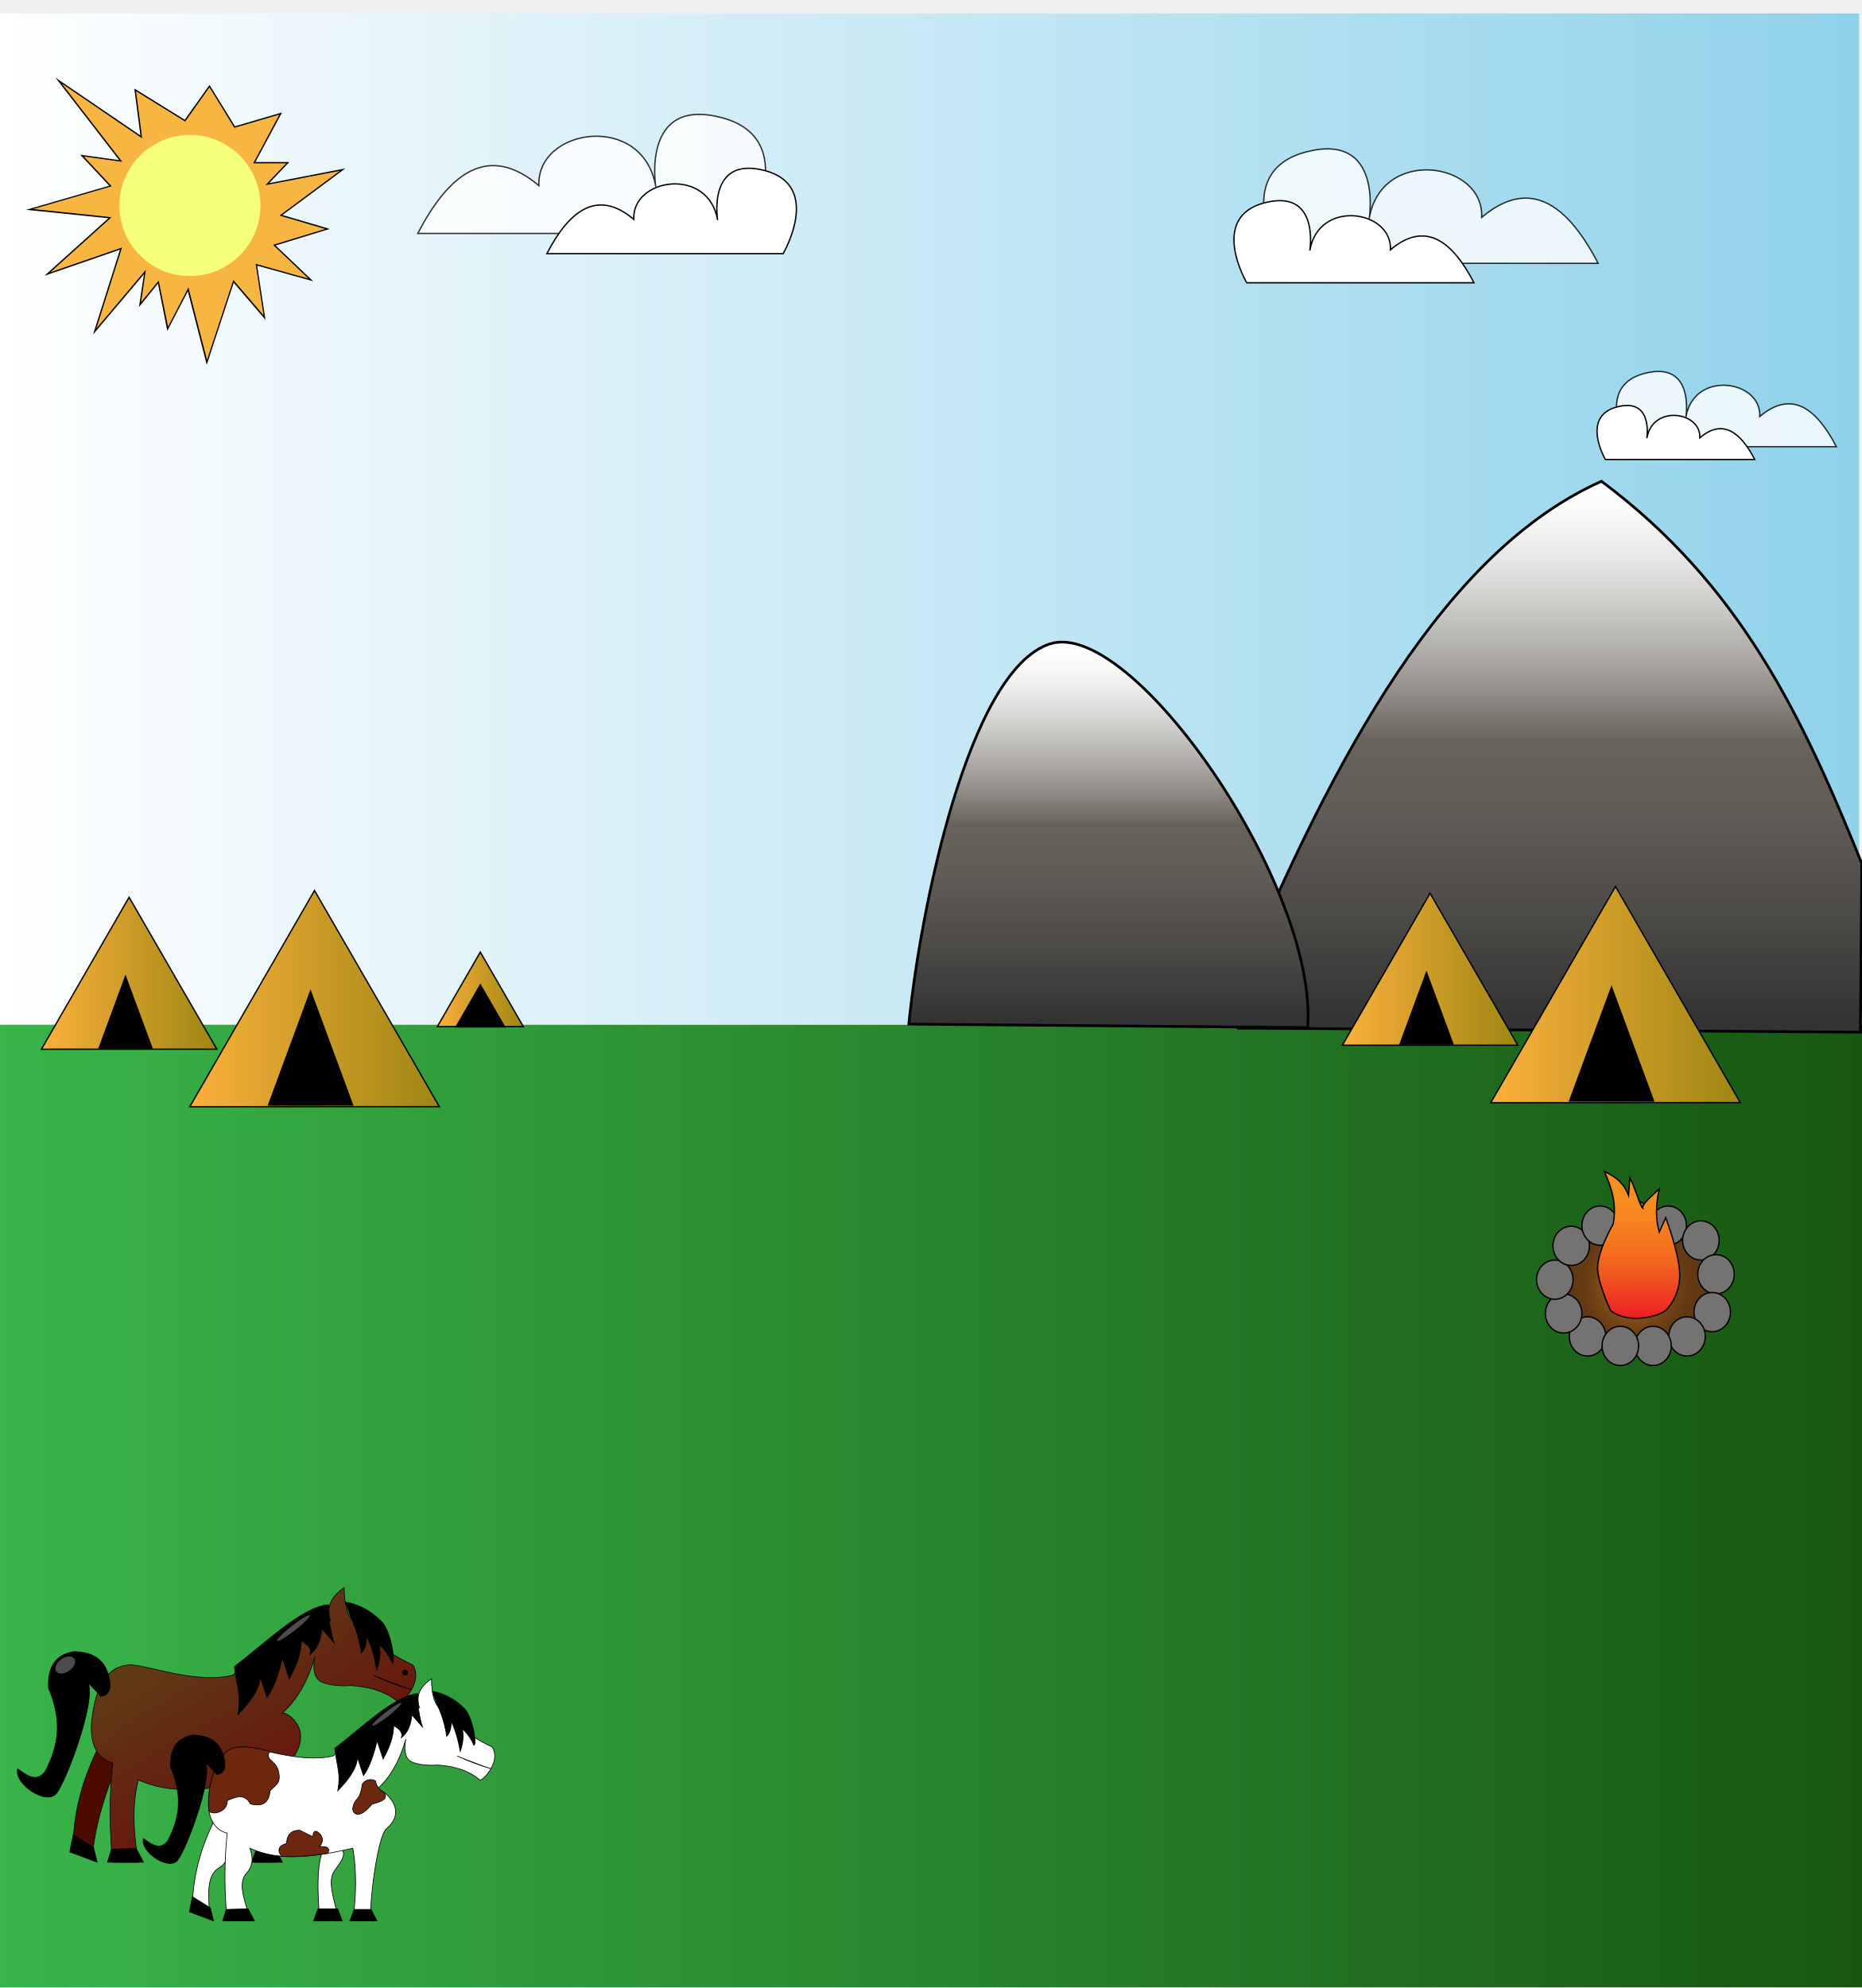
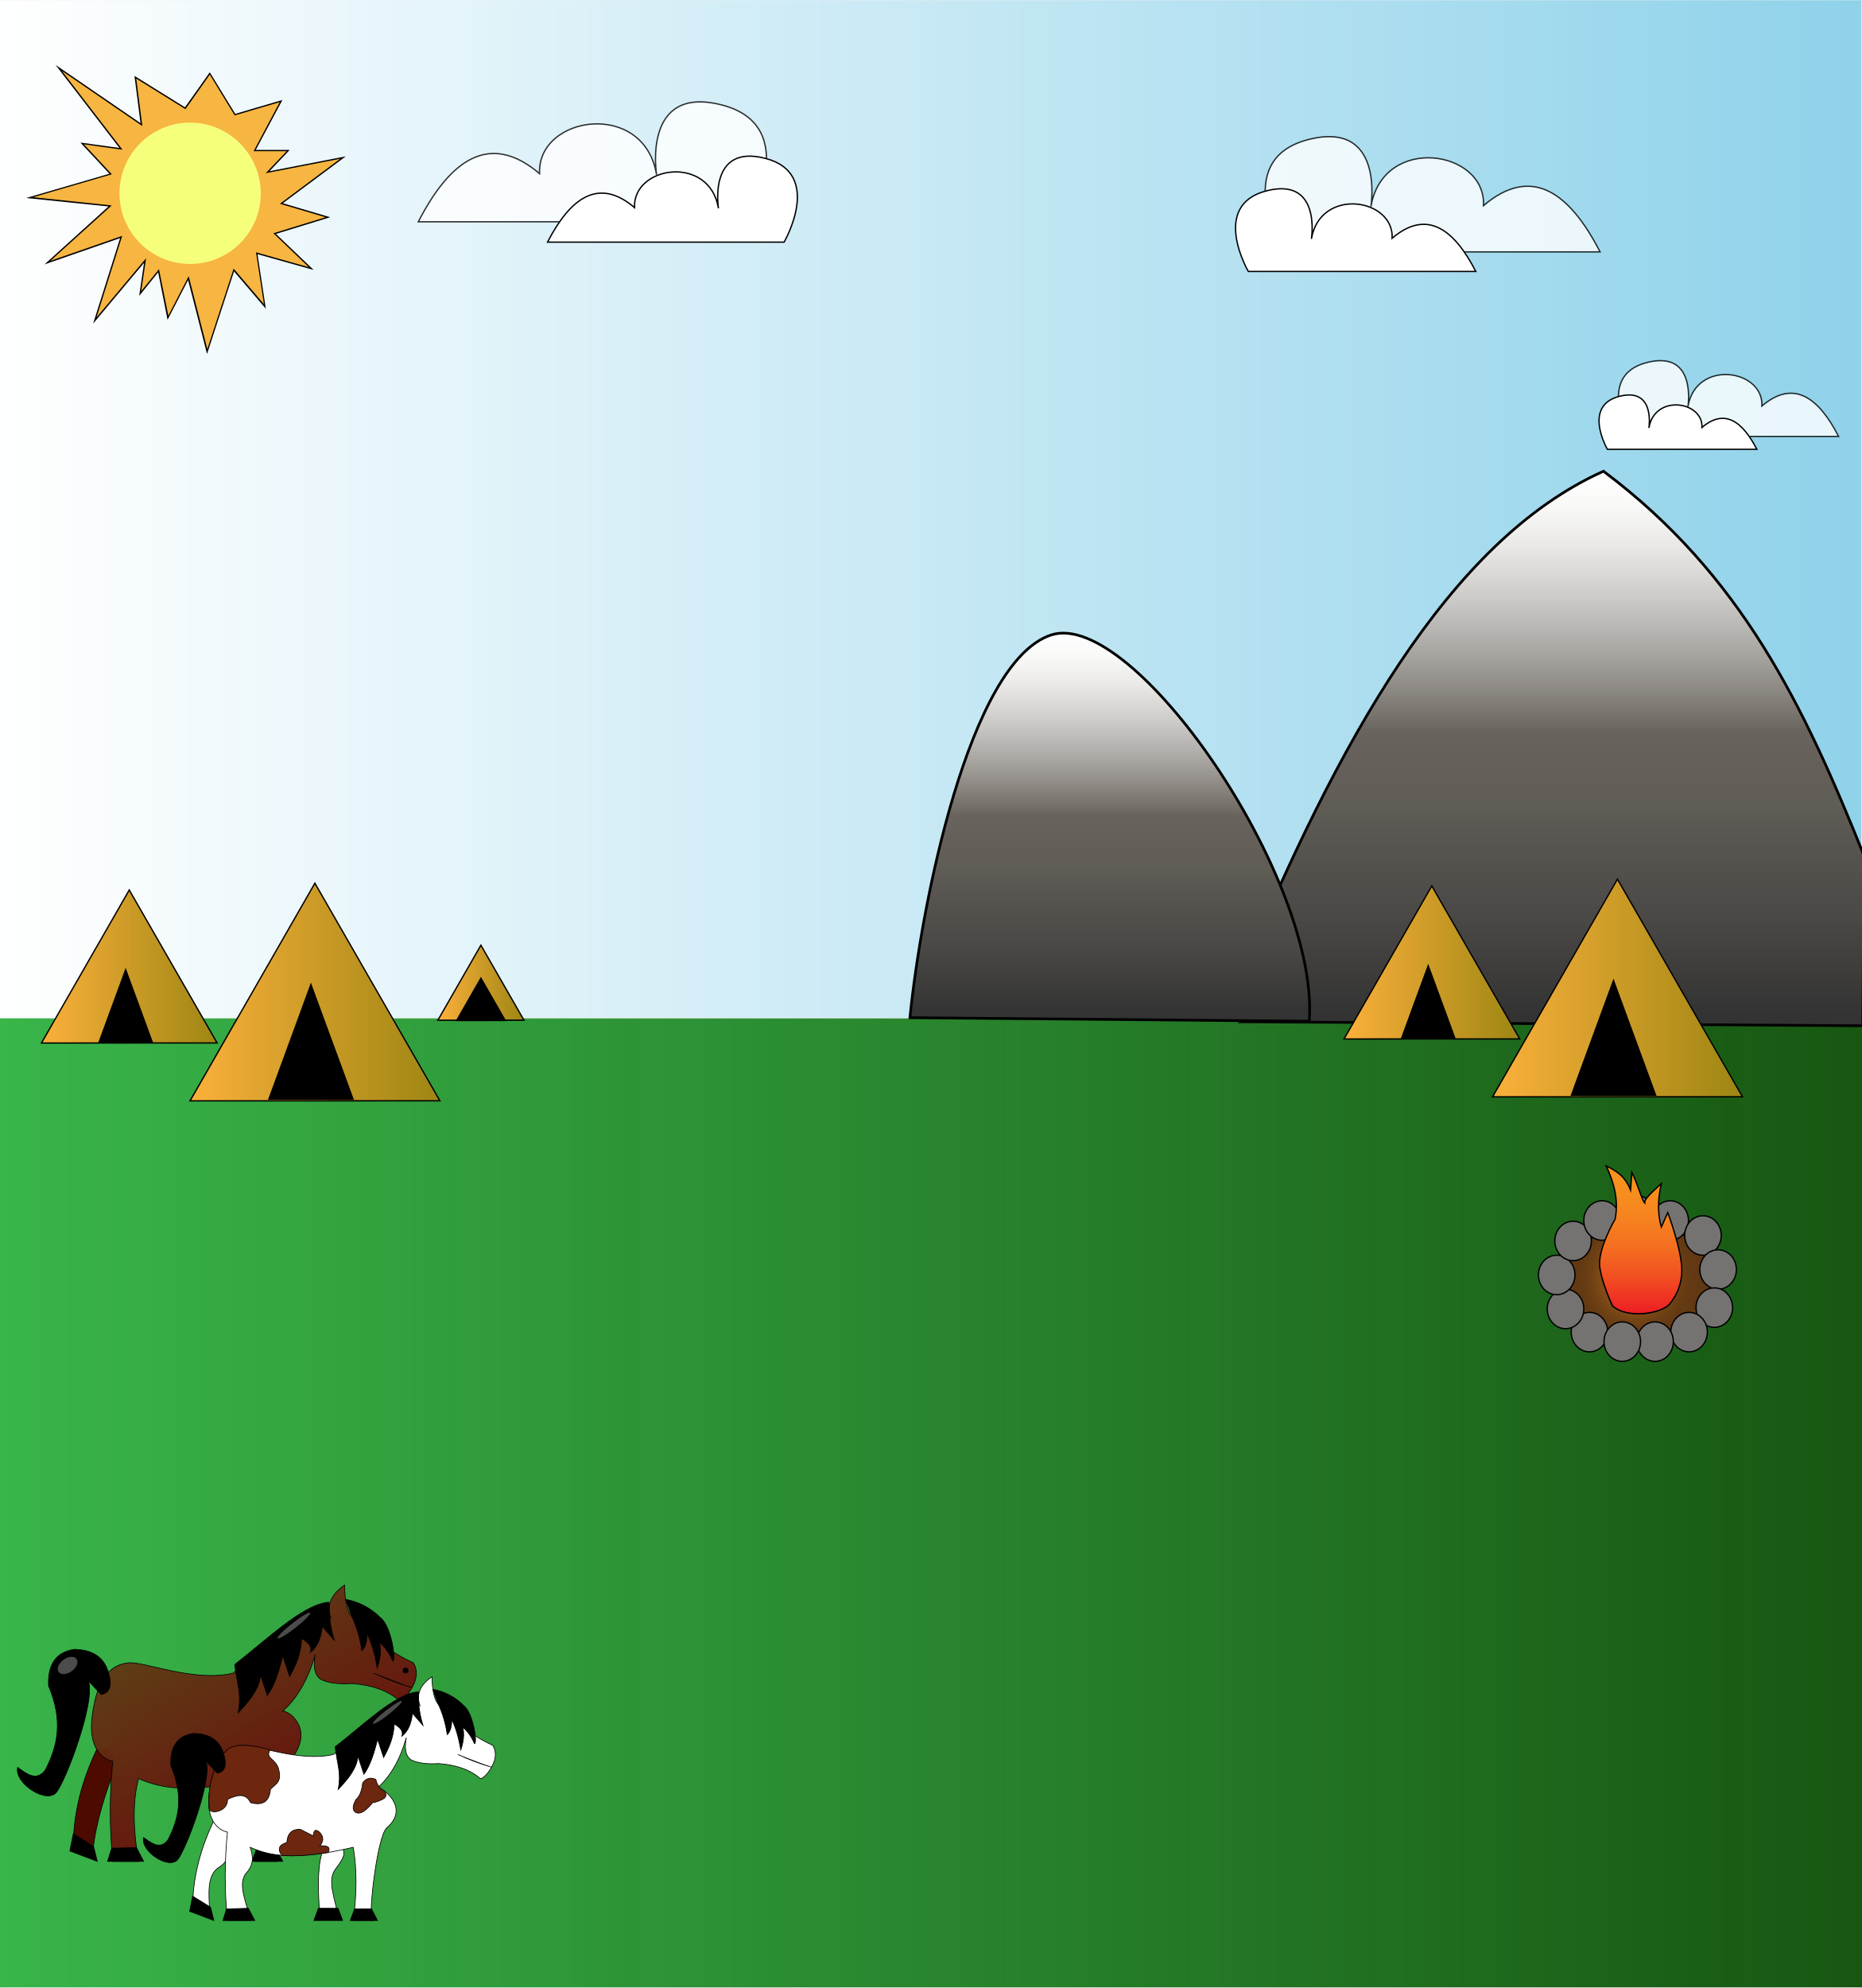
<svg xmlns="http://www.w3.org/2000/svg" xmlns:xlink="http://www.w3.org/1999/xlink" id="Layer_1" data-name="Layer 1" width="1391" height="1485" viewBox="0 0 1391 1485">
  <defs>
-     <linearGradient id="linear-gradient" x1="-0.5" y1="1125" x2="1391.5" y2="1125" gradientUnits="userSpaceOnUse">
+     <linearGradient id="linear-gradient" x1="-0.5" y1="362.39" x2="1393.19" y2="362.39" gradientTransform="matrix(1, 0, 0, -1, 0, 1485)" gradientUnits="userSpaceOnUse">
      <stop offset="0" stop-color="#39b54a" />
      <stop offset="1" stop-color="#0f5109" stop-opacity="0.96" />
    </linearGradient>
-     <linearGradient id="linear-gradient-2" x1="-3" y1="387.5" x2="1389" y2="387.5" gradientUnits="userSpaceOnUse">
+     <linearGradient id="linear-gradient-2" x1="-3" y1="1104.8" x2="1390.69" y2="1104.8" gradientTransform="matrix(1, 0, 0, -1, 0, 1485)" gradientUnits="userSpaceOnUse">
      <stop offset="0" stop-color="#fff" />
      <stop offset="1" stop-color="#8fd2ea" />
    </linearGradient>
-     <linearGradient id="linear-gradient-3" x1="30.94" y1="727" x2="162.01" y2="727" gradientUnits="userSpaceOnUse">
+     <linearGradient id="linear-gradient-3" x1="30.97" y1="763.04" x2="162.21" y2="763.04" gradientTransform="matrix(1, 0, 0, -1, 0, 1485)" gradientUnits="userSpaceOnUse">
      <stop offset="0" stop-color="#fbb03b" />
      <stop offset="1" stop-color="#9e8613" />
    </linearGradient>
-     <linearGradient id="linear-gradient-4" x1="141.78" y1="745.95" x2="328.26" y2="745.95" xlink:href="#linear-gradient-3" />
-     <linearGradient id="linear-gradient-5" x1="138.13" y1="1216.6" x2="230.92" y2="1377.32" gradientUnits="userSpaceOnUse">
+     <linearGradient id="linear-gradient-4" x1="141.96" y1="743.96" x2="328.66" y2="743.96" xlink:href="#linear-gradient-3" />
+     <linearGradient id="linear-gradient-5" x1="138.14" y1="269.87" x2="231.38" y2="108.37" gradientTransform="matrix(1, 0, 0, -1, 0, 1485)" gradientUnits="userSpaceOnUse">
      <stop offset="0" stop-color="#603813" stop-opacity="0.96" />
      <stop offset="1" stop-color="#6b070c" />
    </linearGradient>
-     <linearGradient id="linear-gradient-6" x1="1157.75" y1="771" x2="1157.75" y2="359.5" gradientUnits="userSpaceOnUse">
+     <linearGradient id="linear-gradient-6" x1="1159.16" y1="718.75" x2="1159.16" y2="1132.98" gradientTransform="matrix(1, 0, 0, -1, 0, 1485)" gradientUnits="userSpaceOnUse">
      <stop offset="0.02" stop-color="#333" />
      <stop offset="0.2" stop-color="#4b4946" />
      <stop offset="0.4" stop-color="#605c56" />
      <stop offset="0.53" stop-color="#68635c" />
      <stop offset="0.55" stop-color="#736e67" />
      <stop offset="0.66" stop-color="#a4a19d" />
      <stop offset="0.77" stop-color="#cbcac7" />
      <stop offset="0.86" stop-color="#e8e7e6" />
      <stop offset="0.94" stop-color="#f9f9f8" />
      <stop offset="1" stop-color="#fff" />
    </linearGradient>
-     <radialGradient id="radial-gradient" cx="1574.89" cy="956.95" r="51.32" gradientTransform="translate(-274.48 -17.2) scale(0.95 1.02)" gradientUnits="userSpaceOnUse">
+     <radialGradient id="radial-gradient" cx="1539.21" cy="513.83" r="51.32" gradientTransform="matrix(0.95, 0, 0, -1.03, -240.87, 1482.99)" gradientUnits="userSpaceOnUse">
      <stop offset="0" stop-color="#f7931e" />
      <stop offset="0.05" stop-color="#e98a1d" />
      <stop offset="0.2" stop-color="#bf711a" />
      <stop offset="0.35" stop-color="#9d5d17" />
      <stop offset="0.51" stop-color="#824d15" />
      <stop offset="0.66" stop-color="#6f4114" />
      <stop offset="0.83" stop-color="#643a13" />
      <stop offset="1" stop-color="#603813" />
    </radialGradient>
-     <linearGradient id="linear-gradient-7" x1="828.16" y1="767.61" x2="828.16" y2="479.61" xlink:href="#linear-gradient-6" />
-     <linearGradient id="linear-gradient-8" x1="1002.94" y1="724" x2="1134.01" y2="724" xlink:href="#linear-gradient-3" />
-     <linearGradient id="linear-gradient-9" x1="1113.78" y1="742.95" x2="1300.26" y2="742.95" xlink:href="#linear-gradient-3" />
-     <linearGradient id="linear-gradient-10" x1="326.75" y1="739.02" x2="390.99" y2="739.02" xlink:href="#linear-gradient-3" />
-     <linearGradient id="linear-gradient-11" x1="1224.28" y1="984.72" x2="1224.28" y2="874.95" gradientUnits="userSpaceOnUse">
+     <linearGradient id="linear-gradient-7" x1="829.16" y1="722.16" x2="829.16" y2="1012.07" xlink:href="#linear-gradient-6" />
+     <linearGradient id="linear-gradient-8" x1="1004.15" y1="766.06" x2="1135.4" y2="766.06" xlink:href="#linear-gradient-3" />
+     <linearGradient id="linear-gradient-9" x1="1115.13" y1="746.98" x2="1301.84" y2="746.98" xlink:href="#linear-gradient-3" />
+     <linearGradient id="linear-gradient-10" x1="327.15" y1="750.94" x2="391.47" y2="750.94" xlink:href="#linear-gradient-3" />
+     <linearGradient id="linear-gradient-11" x1="1225.79" y1="503.61" x2="1225.79" y2="614.1" gradientTransform="matrix(1, 0, 0, -1, 0, 1485)" gradientUnits="userSpaceOnUse">
      <stop offset="0" stop-color="#ed1c24" />
      <stop offset="0.07" stop-color="#ee2c23" />
      <stop offset="0.26" stop-color="#f15121" />
      <stop offset="0.45" stop-color="#f46e20" />
      <stop offset="0.64" stop-color="#f6821f" />
      <stop offset="0.82" stop-color="#f78f1e" />
      <stop offset="1" stop-color="#f7931e" />
    </linearGradient>
  </defs>
-   <rect x="-0.5" y="765.5" width="1392" height="719" fill="url(#linear-gradient)" />
-   <rect x="-3" y="10" width="1392" height="755" fill="url(#linear-gradient-2)" />
+   <rect x="-0.5" y="760.72" width="1393.69" height="723.78" fill="url(#linear-gradient)" />
+   <rect x="-3" y="0.19" width="1393.69" height="760.02" fill="url(#linear-gradient-2)" />
  <g>
-     <polygon points="162.01 783.73 96.47 783.75 30.93 783.77 63.69 727 96.44 670.23 129.23 726.98 162.01 783.73" stroke="#000" stroke-miterlimit="10" fill="url(#linear-gradient-3)" />
-     <polygon points="114.24 783.4 93.78 783.41 73.32 783.41 83.54 755.7 93.76 727.98 104 755.69 114.24 783.4" />
+     <polygon points="162.21 779.07 96.59 779.09 30.97 779.11 63.77 721.96 96.56 664.81 129.39 721.94 162.21 779.07" stroke="#000" stroke-miterlimit="10" fill="url(#linear-gradient-3)" />
+     <polygon points="114.38 778.74 93.9 778.75 73.41 778.75 83.64 750.85 93.88 722.95 104.13 750.84 114.38 778.74" />
  </g>
-   <polygon points="328.26 826.66 235.02 826.68 141.78 826.71 188.38 745.95 234.97 665.19 281.62 745.92 328.26 826.66" stroke="#000" stroke-miterlimit="10" fill="url(#linear-gradient-4)" />
-   <polygon points="264.15 825.95 232.04 825.96 199.92 825.97 215.97 782.46 232.01 738.96 248.08 782.46 264.15 825.95" />
+   <polygon points="328.66 822.28 235.31 822.3 141.96 822.33 188.61 741.04 235.26 659.74 281.96 741.01 328.66 822.28" stroke="#000" stroke-miterlimit="10" fill="url(#linear-gradient-4)" />
+   <polygon points="264.47 821.57 232.32 821.58 200.17 821.59 216.24 777.79 232.29 734 248.38 777.79 264.47 821.57" />
  <g>
    <g>
-       <polygon points="140.55 216.21 125.25 245.61 118.26 210.74 104.56 227.55 108.25 203.13 70.77 247.6 90.4 185.66 35.38 204.7 82.17 162.64 22.1 156.41 82.56 138.9 61.27 116.21 90.2 120.21 43.76 60.14 105.58 102.28 101 67.15 138.2 90.15 156.54 64.34 175.31 94.9 209.71 84.81 190 121.5 215.02 121.5 199.67 137.55 255.94 126.7 209.95 160.83 244.61 171.04 204.95 183.14 232.21 209.07 191.56 197.72 197.62 237.22 174.45 210.19 154.57 270.68 140.55 216.21" fill="#f7b541" />
-       <path d="M46.08,62.33l58.29,39.74,1.85,1.25-.29-2.21-4.3-33,35.91,22.19.8.5.54-.77,17.63-24.81,18.18,29.6.4.65.73-.22,32.88-9.65L190,120.53l-.8,1.47h24.69l-13.46,14.07-2.16,2.27,3.08-.6,52.57-10.13-43.42,32.22-1.61,1.2,1.92.56,32.1,9.46-37.25,11.36-1.64.5,1.24,1.18,25.19,24-38-10.61L191,197l.23,1.53,5.68,37-21.45-25-1.16-1.35-.55,1.69-19.07,58-13.27-51.55-.66-2.53-1.2,2.31-14,27L119,211.68l-.42-2.08-1.34,1.64-11.87,14.58L108.48,205l.53-3.5-2.28,2.71L72,245.36l18.58-58.6.6-1.89-1.88.65-51.75,17.9,44.11-39.65,1.68-1.51L81.1,162l-56.4-5.86,57.21-16.56,1.57-.46L82.36,138,62.6,116.9l26.32,3.64,2.43.33-1.5-1.93L46.08,62.33M41.43,58l47.63,61.6-29.12-4,21.69,23.13-62.13,18L81,163,33.21,206l56.42-19.52-20.1,63.38,38-45-3.69,24.48L118,211.87,125,247.1l15.35-29.5,14.12,54.86,20.14-61.27,23.73,27.69-6.21-40.47L234,210.09l-28.1-26.72L246.35,171l-35.3-10.39L258,125.8l-56.88,11L216.19,121H190.84l19.87-37L175.54,94.31l-19-30.88-18.51,26-37.69-23.3,4.57,35.07L41.43,58Z" />
+       <polygon points="140.72 207.77 125.41 237.37 118.41 202.27 104.69 219.19 108.39 194.61 70.86 239.37 90.51 177.02 35.43 196.19 82.27 153.85 22.13 147.57 82.66 129.95 61.35 107.11 90.31 111.14 43.82 50.66 105.71 93.08 101.13 57.72 138.37 80.88 156.73 54.89 175.53 85.66 209.97 75.5 190.23 112.43 215.28 112.43 199.92 128.59 256.25 117.67 210.21 152.03 244.91 162.3 205.2 174.48 232.5 200.59 191.8 189.16 197.86 228.92 174.66 201.71 154.76 262.61 140.72 207.77" fill="#f7b541" />
+       <path d="M46.14,52.87l58.36,40,1.85,1.26-.29-2.22-4.3-33.22,36,22.34.8.5.54-.78,17.65-25,18.21,29.8.4.65L176,86,209,76.29l-18.73,35.17-.8,1.48h24.72L200.68,127.1l-2.17,2.29,3.09-.61,52.63-10.2L210.76,151l-1.61,1.21,1.92.56,32.14,9.52-37.3,11.44-1.64.5,1.24,1.19,25.22,24.16-38-10.68-1.45-.48.23,1.54,5.68,37.24-21.47-25.16-1.16-1.36-.56,1.7-19.09,58.38-13.28-51.89-.67-2.55-1.2,2.33-14,27.18-6.56-32.64-.42-2.09-1.34,1.65L105.5,217.45l3.12-21,.53-3.52-2.29,2.72L72.09,237.12l18.6-59,.6-1.91-1.88.66-51.81,18L81.76,155l1.68-1.52-2.24-.26-56.47-5.9L82,130.63l1.57-.46L82.46,129,62.68,107.8,89,111.47l2.43.33L90,109.86l-43.82-57m-4.66-4.36,47.69,62-29.15-4,21.71,23.29L19.53,147.9l61.57,6.31L33.25,197.5l56.49-19.65-20.12,63.8,38-45.3L104,221l14.18-17.59,7,35.47,15.36-29.7,14.14,55.23,20.17-61.68,23.75,27.87-6.21-40.74,41.92,11.76-28.14-26.9,40.5-12.45L211.31,151.8l47-35-56.95,11.07,15.09-15.9H191.08L211,74.68,175.76,85.06,156.73,54,138.2,80.15,100.47,56.69,105,92Z" />
    </g>
-     <path d="M194.61,153.55a52.73,52.73,0,1,1-31.35-48.24A52.78,52.78,0,0,1,194.61,153.55Z" fill="#f5ff7b" />
+     <path d="M194.85,144.7a52.8,52.8,0,1,1-52.76-53.12,52.3,52.3,0,0,1,21.37,4.56A53.13,53.13,0,0,1,194.85,144.7Z" fill="#f5ff7b" />
  </g>
-   <path d="M1249.53,333.69H1372c-14.83-28.63-33.39-42.71-57.22-22.59,1.28-27.32-49.26-34.89-55.21.51,0,0,7-42.67-31.12-32.63s-12,54.71-12,54.71Z" fill="#fff" stroke="#000" stroke-miterlimit="10" opacity="0.8" />
-   <path d="M1223.16,343.23H1311c-10.64-20.55-24-30.65-41-16.21.91-19.6-35.35-25-39.61.36,0,0,5-30.6-22.33-23.4s-8.64,39.25-8.64,39.25Z" fill="#fff" stroke="#000" stroke-miterlimit="10" />
-   <path d="M1007.76,196.72H1194c-22.55-43.54-50.77-64.95-87-34.34,1.94-41.55-74.92-53.06-84,.76,0,0,10.68-64.88-47.33-49.61s-18.32,83.19-18.32,83.19Z" fill="#fff" stroke="#000" stroke-miterlimit="10" opacity="0.8" />
-   <path d="M967.65,211.23h133.61c-16.18-31.24-36.42-46.6-62.42-24.65,1.39-29.8-53.75-38.06-60.24.55,0,0,7.67-46.54-34-35.59s-13.14,59.69-13.14,59.69Z" fill="#fff" stroke="#000" stroke-miterlimit="10" />
-   <path d="M505.82,174.39H312.14c23.46-45.28,52.8-67.55,90.49-35.72-2-43.21,77.91-55.18,87.31.8,0,0-11.11-67.47,49.21-51.6s19.05,86.52,19.05,86.52Z" fill="#fff" stroke="#000" stroke-miterlimit="10" opacity="0.8" />
-   <path d="M547.53,189.47H408.58C425.41,157,446.46,141,473.5,163.85c-1.45-31,55.9-39.59,62.64.56,0,0-8-48.4,35.31-37s13.66,62.07,13.66,62.07Z" fill="#fff" stroke="#000" stroke-miterlimit="10" />
+   <path d="M1251.05,326h122.62c-14.85-28.82-33.43-43-57.29-22.74,1.28-27.5-49.32-35.12-55.28.52,0,0,7-43-31.16-32.85s-12,55.07-12,55.07Z" fill="#fff" stroke="#000" stroke-miterlimit="10" opacity="0.8" style="isolation: isolate" />
+   <path d="M1224.65,335.64h87.94c-10.65-20.69-24-30.86-41-16.32.92-19.73-35.39-25.17-39.65.36,0,0,5-30.8-22.36-23.55s-8.65,39.51-8.65,39.51Z" fill="#fff" stroke="#000" stroke-miterlimit="10" />
+   <path d="M1009,188.15h186.46c-22.58-43.83-50.83-65.38-87.1-34.56,1.94-41.83-75-53.42-84.11.76,0,0,10.7-65.31-47.38-49.94s-18.35,83.74-18.35,83.74Z" fill="#fff" stroke="#000" stroke-miterlimit="10" opacity="0.8" style="isolation: isolate" />
+   <path d="M968.83,202.76H1102.6c-16.2-31.45-36.46-46.91-62.5-24.81,1.4-30-53.81-38.32-60.31.55,0,0,7.68-46.85-34-35.83s-13.16,60.09-13.16,60.09Z" fill="#fff" stroke="#000" stroke-miterlimit="10" />
+   <path d="M506.44,165.68H312.52c23.49-45.59,52.87-68,90.6-36-2-43.5,78-55.55,87.42.8,0,0-11.13-67.92,49.27-51.94s19.07,87.1,19.07,87.1Z" fill="#fff" stroke="#000" stroke-miterlimit="10" opacity="0.8" style="isolation: isolate" />
+   <path d="M548.2,180.86H409.08c16.85-32.69,37.93-48.8,65-25.8-1.45-31.2,56-39.85,62.71.57,0,0-8-48.72,35.36-37.25s13.67,62.49,13.67,62.49Z" fill="#fff" stroke="#000" stroke-miterlimit="10" />
  <g>
-     <path d="M163.92,1334.72c-4,13.27-3.18,33-1.61,53.75h15.38c-2.6-21.24-4.26-41.75,0-57.66" fill="#4d0b00" stroke="#000" stroke-miterlimit="10" stroke-width="0.5" />
-     <path d="M72.22,1307.91c-11.32,23.58-17.62,47.82-17.55,72.87l14.09,7.69c1.59-19.64,7-40.34,15.38-61.83C87.6,1308.78,80.53,1307.37,72.22,1307.91Z" fill="#4d0b00" stroke="#000" stroke-miterlimit="10" stroke-width="0.5" />
-     <path d="M246.89,1210.35c-3.52-10.44,1.1-18.15,10.25-24.35a69.32,69.32,0,0,0,1.4,14.44c1,4.24,2.55,7.67,5,9.91,12.89,13.62,27.31,25.38,44.85,33.32,0,0,5.12,6.4,0,16.66s-10.26,11.53-10.26,11.53c-8.72-7.67-20.82-11.79-35.88-12.82,0,0-12.81,1.29-21.78-2.56s-5.13-19.22-5.13-19.22c-5.27,18.36-13.34,32.53-24.35,42.29,3.93-.68,22.91,12.18,7.93,33.45-.22.32-10.73,11.36-11.77,19.09-1.2,8.88-2.27,60,0,59H190.5c3-21.77,3.29-42.41,0-61.52-49.35,11.67-70.6,7.19-87.14,0-4.74,18.06-3.8,39,0,61.52H84.14a369,369,0,0,1,0-74.33s-19.22-2.56-15.38-33.32,15.38-38.44,26.91-39.72,48.89,14.55,78.17,7.68c0,0,39.73-35.88,51.26-43.57S246.89,1210.35,246.89,1210.35Z" stroke="#000" stroke-miterlimit="10" stroke-width="0.5" fill="url(#linear-gradient-5)" />
-     <path d="M81.43,1252.73c-3.39-14.22-13.31-18.64-25.88-19.06-13.76,2-20.07,11.13-19.35,27.12,11.11,26.31,6.78,44.66-2.48,62.53-6.64,8.49-13.74,2.78-20.56-2.07-2.85,11.55,21.88,27.83,29.18,18.2,3.53-4.64,10.42-20.41,16-37.21,6-18,10.46-37.25,7.62-45.16l9.53,10.07C81.73,1266.08,83.53,1261.12,81.43,1252.73Z" stroke="#000" stroke-miterlimit="10" stroke-width="0.5" />
-     <path d="M244.32,1198.81c-19.47,2.36-46,28.43-69.2,46.14,1.95,16.25,5.3,21.35,2.57,35.88,9.09-9.34,16.26-18.71,16.66-28.19l5.12,15.37c5.16-7,8.67-17.59,11.53-29.47l5.13,15.38c4.79-8.59,8.66-17.59,9-28.19,5.12,2.86,8,6.14,6.41,10.25,5.36-4,8.11-10.66,9-19.22l9,10.25a83.3,83.3,0,0,1-3.85-28.2H243" stroke="#000" stroke-miterlimit="10" stroke-width="0.5" />
-     <path d="M284.05,1210.35a49.2,49.2,0,0,0-26.21-13.77l4.77,12.8A90.78,90.78,0,0,1,270,1234.7c3-2.84,3.95-7.37,3.85-12.82,3.74,7.65,6,16.42,7.69,25.63,2.26-6.73,3.22-13.21,1.63-19.22a39.25,39.25,0,0,1,9.9,14.09C295.8,1242.26,292,1216.47,284.05,1210.35Z" stroke="#000" stroke-miterlimit="10" stroke-width="0.5" />
-     <circle cx="302.63" cy="1249.43" r="1.92" stroke="#000" stroke-miterlimit="10" stroke-width="0.5" />
-     <path d="M307.45,1262.12a192.36,192.36,0,0,1-28.53-10.77" stroke="#000" stroke-miterlimit="10" stroke-width="0.5" />
-     <polygon points="191.66 1381.28 205.96 1381.28 211 1391.04 187.94 1391.04 191.66 1381.28" stroke="#000" stroke-miterlimit="10" stroke-width="0.5" />
-     <polygon points="161.03 1380.78 177.69 1380.78 181.53 1391.04 157.18 1391.04 161.03 1380.78" stroke="#000" stroke-miterlimit="10" stroke-width="0.5" />
-     <polygon points="83.3 1381.28 101.82 1380.78 107.21 1391.04 80.3 1391.04 83.3 1381.28" stroke="#000" stroke-miterlimit="10" stroke-width="0.5" />
-     <polygon points="54.67 1370.53 69.85 1379.93 72.61 1391.04 52.1 1383.35 54.67 1370.53" stroke="#000" stroke-miterlimit="10" stroke-width="0.5" />
-     <ellipse cx="219.33" cy="1216.04" rx="15.45" ry="1.99" transform="translate(-702.36 393.03) rotate(-38.01)" fill="#fff" opacity="0.3" />
-     <ellipse cx="48.75" cy="1243.69" rx="8.25" ry="5.21" transform="translate(-716.95 262.44) rotate(-35.72)" fill="#fff" opacity="0.3" />
+     <path d="M164.12,1333.72c-4,13.36-3.18,33.22-1.61,54.11h15.4c-2.6-21.38-4.27-42,0-58" fill="#4d0b00" stroke="#000" stroke-miterlimit="10" stroke-width="0.5" />
+     <path d="M72.31,1306.74c-11.33,23.73-17.64,48.13-17.57,73.35l14.11,7.74c1.59-19.77,7-40.61,15.4-62.24C87.71,1307.61,80.63,1306.19,72.31,1306.74Z" fill="#4d0b00" stroke="#000" stroke-miterlimit="10" stroke-width="0.5" />
+     <path d="M247.19,1208.53c-3.52-10.51,1.1-18.27,10.27-24.52a70.2,70.2,0,0,0,1.4,14.54c1,4.27,2.55,7.72,5,10,12.91,13.71,27.35,25.55,44.91,33.54,0,0,5.12,6.44,0,16.77s-10.27,11.61-10.27,11.61c-8.74-7.73-20.85-11.87-35.93-12.91,0,0-12.82,1.3-21.8-2.58s-5.14-19.34-5.14-19.34c-5.28,18.48-13.36,32.74-24.38,42.57,3.93-.69,22.94,12.26,7.94,33.67-.22.32-10.74,11.43-11.79,19.22-1.2,8.94-2.27,60.4,0,59.39H190.73c3-21.92,3.3-42.69,0-61.93-49.41,11.75-70.68,7.24-87.24,0-4.75,18.18-3.81,39.26,0,61.93H84.25a372.76,372.76,0,0,1,0-74.83s-19.25-2.57-15.4-33.54,15.4-38.69,26.94-40,49,14.65,78.26,7.73c0,0,39.78-36.12,51.33-43.86S247.19,1208.53,247.19,1208.53Z" stroke="#000" stroke-miterlimit="10" stroke-width="0.5" fill="url(#linear-gradient-5)" />
+     <path d="M81.53,1251.19c-3.39-14.32-13.32-18.77-25.91-19.19-13.78,2-20.09,11.21-19.37,27.3,11.12,26.49,6.79,45-2.49,63-6.64,8.54-13.75,2.8-20.58-2.09-2.85,11.63,21.91,28,29.22,18.33,3.53-4.68,10.43-20.55,16-37.46,6-18.12,10.48-37.5,7.63-45.46l9.55,10.13C81.83,1264.63,83.63,1259.63,81.53,1251.19Z" stroke="#000" stroke-miterlimit="10" stroke-width="0.5" />
+     <path d="M244.62,1196.91c-19.49,2.38-46.06,28.62-69.28,46.45,1.95,16.35,5.3,21.49,2.57,36.12,9.1-9.41,16.28-18.84,16.68-28.38l5.13,15.47c5.16-7,8.68-17.71,11.54-29.67l5.14,15.49c4.79-8.65,8.67-17.71,9-28.38,5.12,2.88,8,6.18,6.41,10.32,5.37-4,8.12-10.73,9-19.35l9,10.32a84.3,84.3,0,0,1-3.86-28.39H243.3" stroke="#000" stroke-miterlimit="10" stroke-width="0.5" />
+     <path d="M284.4,1208.53a49.28,49.28,0,0,0-26.24-13.87l4.77,12.89a91.76,91.76,0,0,1,7.4,25.49c3-2.86,4-7.42,3.86-12.91,3.74,7.7,6,16.53,7.7,25.8,2.26-6.77,3.22-13.29,1.63-19.34a39.56,39.56,0,0,1,9.91,14.18C296.16,1240.65,292.36,1214.69,284.4,1208.53Z" stroke="#000" stroke-miterlimit="10" stroke-width="0.5" />
+     <ellipse cx="303" cy="1247.87" rx="1.92" ry="1.93" stroke="#000" stroke-miterlimit="10" stroke-width="0.5" />
+     <path d="M307.83,1260.64a191.62,191.62,0,0,1-28.57-10.84" stroke="#000" stroke-miterlimit="10" stroke-width="0.5" />
+     <polygon points="191.9 1380.59 206.21 1380.59 211.26 1390.42 188.17 1390.42 191.9 1380.59" stroke="#000" stroke-miterlimit="10" stroke-width="0.5" />
+     <polygon points="161.23 1380.09 177.91 1380.09 181.75 1390.42 157.37 1390.42 161.23 1380.09" stroke="#000" stroke-miterlimit="10" stroke-width="0.5" />
+     <polygon points="83.41 1380.59 101.95 1380.09 107.34 1390.42 80.4 1390.42 83.41 1380.59" stroke="#000" stroke-miterlimit="10" stroke-width="0.5" />
+     <polygon points="54.74 1369.77 69.94 1379.23 72.7 1390.42 52.17 1382.68 54.74 1369.77" stroke="#000" stroke-miterlimit="10" stroke-width="0.5" />
+     <ellipse cx="219.56" cy="1214.3" rx="15.5" ry="2" transform="translate(-703.43 395.26) rotate(-38.17)" fill="#fff" opacity="0.3" style="isolation: isolate" />
+     <ellipse cx="48.79" cy="1242.1" rx="8.28" ry="5.23" transform="matrix(0.81, -0.59, 0.59, 0.81, -721.86, 266.75)" fill="#fff" opacity="0.3" style="isolation: isolate" />
  </g>
  <g>
-     <path d="M240.15,1385.21c-3.5,11.71-2.81,29.09-1.43,47.43h13.57c-1.53-12.49-8.6-26.76-2.18-35.58,4-5.52,8.3-10.52,5.79-15.16" fill="#fff" stroke="#000" stroke-miterlimit="10" stroke-width="0.5" />
-     <path d="M159.24,1361.55c-10,20.81-15.54,42.19-15.49,64.3l12.44,6.79c1-12.06-4-30.48,7.58-37.45,6.08-3.67,7.51-9.63,6-17.11C172.81,1362.32,166.58,1361.08,159.24,1361.55Z" fill="#fff" stroke="#000" stroke-miterlimit="10" stroke-width="0.5" />
-     <path d="M313.34,1275.48c-3.1-9.21,1-16,9.05-21.48a62.14,62.14,0,0,0,1.23,12.74c.86,3.74,2.25,6.77,4.42,8.74,11.38,12,24.1,22.4,39.57,29.4,0,0,4.53,5.65,0,14.7s-9,10.17-9,10.17c-7.7-6.76-18.37-10.4-31.66-11.31,0,0-11.3,1.14-19.22-2.26s-4.52-17-4.52-17c-4.66,16.2-11.77,28.71-21.48,37.31,3.46-.59,24.47,14.65,7,29.52-7.84,6.67-14.91,73.7-10.38,68.85H263.6c2.62-19.2,2.9-37.41,0-54.27-43.54,10.29-62.3,6.34-76.88,0,2,6,3.22,12.28-2.72,18.9-7.41,8.24.61,23,2.72,35.37h-17a325.7,325.7,0,0,1,0-65.58s-17-2.26-13.57-29.39,13.57-33.92,23.74-35,43.13,12.84,69,6.78c0,0,35-31.66,45.22-38.44S313.34,1275.48,313.34,1275.48Z" fill="#fff" stroke="#000" stroke-miterlimit="10" stroke-width="0.5" />
-     <path d="M311.08,1265.31c-17.17,2.07-40.61,25.08-61,40.7,1.71,14.33,4.67,18.83,2.26,31.65,8-8.23,14.35-16.5,14.7-24.87l4.52,13.57c4.56-6.22,7.65-15.53,10.18-26l4.52,13.57c4.22-7.58,7.64-15.52,7.91-24.87,4.52,2.53,7.07,5.42,5.66,9,4.73-3.52,7.15-9.39,7.91-17l7.92,9a73.43,73.43,0,0,1-3.4-24.87H310" stroke="#000" stroke-miterlimit="10" stroke-width="0.5" />
-     <path d="M346.13,1275.48A43.42,43.42,0,0,0,323,1263.33l4.2,11.3A80.36,80.36,0,0,1,333.7,1297c2.61-2.5,3.48-6.5,3.39-11.3,3.3,6.74,5.3,14.48,6.78,22.61,2-5.93,2.84-11.65,1.45-17a34.69,34.69,0,0,1,8.73,12.44C356.5,1303.64,353.13,1280.88,346.13,1275.48Z" stroke="#000" stroke-miterlimit="10" stroke-width="0.5" />
-     <path d="M366.78,1321.16a170,170,0,0,1-25.17-9.5" stroke="#000" stroke-miterlimit="10" stroke-width="0.5" />
-     <polygon points="264.62 1426.29 277.23 1426.29 281.69 1434.9 261.34 1434.9 264.62 1426.29" stroke="#000" stroke-miterlimit="10" stroke-width="0.5" />
-     <polygon points="237.59 1425.85 252.29 1425.85 255.68 1434.9 234.2 1434.9 237.59 1425.85" stroke="#000" stroke-miterlimit="10" stroke-width="0.5" />
-     <polygon points="169.02 1426.29 185.36 1425.85 190.11 1434.9 166.37 1434.9 169.02 1426.29" stroke="#000" stroke-miterlimit="10" stroke-width="0.5" />
-     <polygon points="143.75 1416.81 157.15 1425.1 159.58 1434.9 141.49 1428.11 143.75 1416.81" stroke="#000" stroke-miterlimit="10" stroke-width="0.5" />
-     <ellipse cx="289.03" cy="1280.5" rx="13.63" ry="1.76" transform="translate(-727.27 449.63) rotate(-38.01)" fill="#fff" opacity="0.3" />
-     <ellipse cx="138.54" cy="1304.9" rx="7.28" ry="4.59" transform="translate(-735.79 326.38) rotate(-35.72)" fill="#fff" opacity="0.3" />
-     <path d="M201.48,1308.27c-3.7,6.6,4,6.25,6.24,13.78,3.15,10.4-2.39,11.51-5.93,15.58-.77,8.91-5.62,12.29-14.76,9.84-3.92-7.65-10.43-5.59-17.22-2.46.27,9.15-12.38,11.24-13.67,7.38-1.46-16.32,2.71-30.06,11.21-41.82C171.88,1303.74,183.61,1303.28,201.48,1308.27Z" fill="#6d270f" stroke="#000" stroke-miterlimit="10" stroke-width="0.5" />
-     <path d="M167.36,1312.88c-3-12.56-11.74-16.45-22.82-16.82-12.14,1.73-17.72,9.82-17.08,23.93,9.8,23.21,6,39.39-2.18,55.17-5.86,7.48-12.13,2.45-18.14-1.83-2.52,10.19,19.3,24.55,25.74,16.06,3.11-4.1,9.2-18,14.12-32.84,5.29-15.91,9.24-32.86,6.73-39.83l8.4,8.88C167.63,1324.65,169.22,1320.27,167.36,1312.88Z" stroke="#000" stroke-miterlimit="10" stroke-width="0.5" />
-     <path d="M210.33,1386.62c-3.48-4.67-2.28-7.9,3.76-9.64.38-7.27,4.18-9.84,9.84-9.84l9.84,4.92s0-7.38,4.91-2.46,0,9.84,0,9.84c5.23-.42,8.28.6,6.26,5C231.85,1386.42,220.08,1387.33,210.33,1386.62Z" fill="#6d270f" stroke="#000" stroke-miterlimit="10" stroke-width="0.5" />
-     <path d="M280.5,1330.25a11.74,11.74,0,0,0,6.28,8.5s3.56,3.8-1.36,6.26-7.38,2.46-7.38,2.46-7.38,9.83-12.3,7.38,0-9.84,0-9.84c2.77-2.32,4.26-6.66,4.92-12.3C273.7,1328.82,277,1328.67,280.5,1330.25Z" fill="#6d270f" stroke="#000" stroke-miterlimit="10" stroke-width="0.5" />
+     <path d="M240.44,1384.55c-3.5,11.79-2.81,29.28-1.43,47.75H252.6c-1.53-12.58-8.61-26.94-2.18-35.82,4-5.56,8.31-10.59,5.79-15.26" fill="#fff" stroke="#000" stroke-miterlimit="10" stroke-width="0.5" />
+     <path d="M159.44,1360.73c-10,21-15.56,42.47-15.51,64.73l12.45,6.84c1-12.15-4-30.69,7.59-37.7,6.09-3.7,7.52-9.7,6-17.23C173,1361.51,166.79,1360.26,159.44,1360.73Z" fill="#fff" stroke="#000" stroke-miterlimit="10" stroke-width="0.5" />
+     <path d="M313.72,1274.09c-3.1-9.27,1-16.11,9.06-21.62a63.46,63.46,0,0,0,1.24,12.82c.86,3.77,2.25,6.82,4.42,8.8,11.4,12.08,24.13,22.55,39.62,29.6,0,0,4.54,5.68,0,14.79s-9,10.24-9,10.24c-7.71-6.8-18.39-10.47-31.7-11.38,0,0-11.31,1.14-19.24-2.28s-4.53-17.11-4.53-17.11c-4.66,16.3-11.78,28.9-21.5,37.56,3.46-.6,24.5,14.74,7,29.71-7.85,6.72-14.92,74.19-10.39,69.31H263.92c2.63-19.33,2.91-37.66,0-54.63-43.59,10.36-62.37,6.38-77,0,2,6,3.22,12.36-2.72,19-7.42,8.3.61,23.16,2.72,35.61h-17a329.53,329.53,0,0,1,0-66s-17-2.27-13.59-29.58,13.59-34.15,23.77-35.23,43.18,12.92,69.09,6.82c0,0,35-31.87,45.27-38.7S313.72,1274.09,313.72,1274.09Z" fill="#fff" stroke="#000" stroke-miterlimit="10" stroke-width="0.5" />
+     <path d="M311.46,1263.85c-17.19,2.09-40.66,25.25-61.07,41,1.71,14.43,4.67,19,2.26,31.86,8-8.28,14.37-16.61,14.72-25l4.52,13.66c4.57-6.26,7.66-15.64,10.2-26.17l4.52,13.66c4.23-7.64,7.65-15.63,7.92-25,4.53,2.55,7.08,5.46,5.67,9.06,4.73-3.54,7.16-9.45,7.92-17.11l7.93,9.06a74.29,74.29,0,0,1-3.41-25h-2.26" stroke="#000" stroke-miterlimit="10" stroke-width="0.5" />
+     <path d="M346.55,1274.09a43.37,43.37,0,0,0-23.15-12.23l4.2,11.37a81.15,81.15,0,0,1,6.51,22.52c2.61-2.51,3.48-6.54,3.39-11.37,3.31,6.78,5.31,14.57,6.79,22.76,2-6,2.84-11.73,1.45-17.12a34.92,34.92,0,0,1,8.74,12.53C356.94,1302.44,353.56,1279.53,346.55,1274.09Z" stroke="#000" stroke-miterlimit="10" stroke-width="0.5" />
+     <path d="M367.23,1320.07a169.16,169.16,0,0,1-25.2-9.56" stroke="#000" stroke-miterlimit="10" stroke-width="0.5" />
+     <polygon points="264.94 1425.9 277.57 1425.9 282.04 1434.57 261.66 1434.57 264.94 1425.9" stroke="#000" stroke-miterlimit="10" stroke-width="0.5" />
+     <polygon points="237.88 1425.46 252.6 1425.46 255.99 1434.57 234.49 1434.57 237.88 1425.46" stroke="#000" stroke-miterlimit="10" stroke-width="0.5" />
+     <polygon points="169.23 1425.9 185.59 1425.46 190.34 1434.57 166.57 1434.57 169.23 1425.9" stroke="#000" stroke-miterlimit="10" stroke-width="0.5" />
+     <polygon points="143.93 1416.36 157.34 1424.7 159.78 1434.57 141.66 1427.73 143.93 1416.36" stroke="#000" stroke-miterlimit="10" stroke-width="0.5" />
+     <ellipse cx="289.34" cy="1279.2" rx="13.67" ry="1.77" transform="translate(-728.61 452.26) rotate(-38.17)" fill="#fff" opacity="0.3" style="isolation: isolate" />
+     <ellipse cx="138.69" cy="1303.72" rx="7.3" ry="4.61" transform="matrix(0.81, -0.59, 0.59, 0.81, -740.88, 331.47)" fill="#fff" opacity="0.3" style="isolation: isolate" />
+     <path d="M201.73,1307.1c-3.71,6.64,4,6.29,6.25,13.87,3.15,10.47-2.4,11.59-5.94,15.68-.77,9-5.63,12.37-14.78,9.91-3.92-7.7-10.44-5.63-17.24-2.48.27,9.21-12.4,11.32-13.69,7.43-1.46-16.43,2.72-30.26,11.23-42.1C172.09,1302.54,183.84,1302.07,201.73,1307.1Z" fill="#6d270f" stroke="#000" stroke-miterlimit="10" stroke-width="0.5" />
+     <path d="M167.57,1311.74c-3-12.65-11.76-16.56-22.85-16.93-12.16,1.74-17.74,9.88-17.1,24.09,9.81,23.36,6,39.65-2.18,55.53-5.87,7.53-12.15,2.47-18.17-1.84-2.52,10.26,19.33,24.71,25.77,16.17,3.12-4.13,9.22-18.12,14.14-33.06,5.3-16,9.25-33.08,6.74-40.1l8.41,8.94C167.84,1323.59,169.43,1319.18,167.57,1311.74Z" stroke="#000" stroke-miterlimit="10" stroke-width="0.5" />
+     <path d="M210.59,1386c-3.49-4.7-2.28-8,3.76-9.71.38-7.31,4.19-9.9,9.86-9.9l9.85,5s0-7.43,4.91-2.47,0,9.9,0,9.9c5.24-.42,8.29.61,6.27,5C232.13,1385.77,220.35,1386.68,210.59,1386Z" fill="#6d270f" stroke="#000" stroke-miterlimit="10" stroke-width="0.5" />
+     <path d="M280.84,1329.22a11.83,11.83,0,0,0,6.29,8.56s3.57,3.83-1.36,6.3-7.39,2.48-7.39,2.48-7.39,9.89-12.31,7.43,0-9.91,0-9.91c2.77-2.33,4.26-6.7,4.92-12.38C274,1327.78,277.34,1327.63,280.84,1329.22Z" fill="#6d270f" stroke="#000" stroke-miterlimit="10" stroke-width="0.5" />
  </g>
-   <path d="M924.5,737.5c73.55-176.78,156.27-326.35,272-378C1299.64,436.35,1346.17,533.8,1391,645l-1,126-465-3Z" stroke="#000" stroke-miterlimit="10" stroke-width="2" fill="url(#linear-gradient-6)" />
-   <ellipse cx="1224.4" cy="960.23" rx="57.56" ry="41" stroke="#000" stroke-miterlimit="10" fill="url(#radial-gradient)" />
-   <path d="M1195.7,958.93a140.53,140.53,0,0,0,7.82,20.43c13.69,7.42,27.08,6.86,40.23,0,6.41-6.05,9.82-13.65,11-22.41-1.57-4.67-6.79-17.22-11.46-20.23-3.27,4.95-4.24,16.17-7.13,17.49-5.46-4.39-10.14-14.09-11.21-20.77-3.58,1.28-2.88,12.33-2,20.77-7.33-2.27-11.68-8.65-14.26-17.49C1203.2,941.55,1198.86,948.88,1195.7,958.93Z" fill="none" stroke="#000" stroke-miterlimit="10" stroke-width="0.75" />
-   <path d="M977,767.61C984.74,661.69,845.66,461,784.33,481S687.22,682.23,679,765Z" stroke="#000" stroke-miterlimit="10" stroke-width="2" fill="url(#linear-gradient-7)" />
+   <path d="M925.63,732.53C999.26,554.57,1082.08,404,1198,352c103.27,77.36,149.86,175.46,194.74,287.4l-1,126.83-465.56-3Z" stroke="#000" stroke-miterlimit="10" stroke-width="2" fill="url(#linear-gradient-6)" />
+   <ellipse cx="1225.89" cy="956.74" rx="57.63" ry="41.27" stroke="#000" stroke-miterlimit="10" fill="url(#radial-gradient)" />
+   <path d="M1197.15,955.43A143.47,143.47,0,0,0,1205,976c13.71,7.47,27.12,6.91,40.28,0,6.42-6.09,9.83-13.74,11-22.56-1.58-4.7-6.8-17.33-11.48-20.36-3.27,5-4.24,16.27-7.14,17.6-5.46-4.42-10.15-14.18-11.22-20.91-3.58,1.29-2.88,12.42-2,20.91-7.34-2.28-11.7-8.71-14.28-17.6C1204.66,937.94,1200.32,945.32,1197.15,955.43Z" fill="none" stroke="#000" stroke-miterlimit="10" stroke-width="0.75" />
+   <path d="M978.19,762.84c7.75-106.62-131.5-308.65-192.9-288.52S688.06,676.89,679.83,760.21Z" stroke="#000" stroke-miterlimit="10" stroke-width="2" fill="url(#linear-gradient-7)" />
  <g>
-     <polygon points="1134.02 780.73 1068.47 780.75 1002.93 780.77 1035.69 724 1068.44 667.23 1101.23 723.98 1134.02 780.73" stroke="#000" stroke-miterlimit="10" fill="url(#linear-gradient-8)" />
-     <polygon points="1086.24 780.4 1065.78 780.41 1045.32 780.41 1055.54 752.7 1065.76 724.98 1076 752.69 1086.24 780.4" />
+     <polygon points="1135.4 776.05 1069.77 776.07 1004.15 776.09 1036.95 718.94 1069.74 661.79 1102.57 718.92 1135.4 776.05" stroke="#000" stroke-miterlimit="10" fill="url(#linear-gradient-8)" />
+     <polygon points="1087.56 775.72 1067.08 775.73 1046.59 775.73 1056.82 747.83 1067.06 719.93 1077.31 747.82 1087.56 775.72" />
  </g>
-   <polygon points="1300.26 823.66 1207.02 823.68 1113.78 823.71 1160.38 742.95 1206.97 662.19 1253.62 742.92 1300.26 823.66" stroke="#000" stroke-miterlimit="10" fill="url(#linear-gradient-9)" />
-   <polygon points="390.99 766.83 358.87 766.84 326.75 766.84 342.8 739.02 358.85 711.2 374.92 739.01 390.99 766.83" stroke="#000" stroke-miterlimit="10" fill="url(#linear-gradient-10)" />
-   <polygon points="377.01 767.06 358.88 767.07 340.74 767.07 349.81 751.37 358.87 735.66 367.94 751.36 377.01 767.06" stroke="#000" stroke-miterlimit="10" />
-   <polygon points="1236.15 822.95 1204.04 822.96 1171.92 822.97 1187.97 779.46 1204.02 735.96 1220.08 779.46 1236.15 822.95" />
+   <polygon points="1301.84 819.26 1208.49 819.28 1115.13 819.31 1161.79 738.02 1208.44 656.72 1255.14 737.99 1301.84 819.26" stroke="#000" stroke-miterlimit="10" fill="url(#linear-gradient-9)" />
+   <polygon points="391.47 762.06 359.31 762.07 327.15 762.07 343.22 734.06 359.29 706.06 375.38 734.05 391.47 762.06" stroke="#000" stroke-miterlimit="10" fill="url(#linear-gradient-10)" />
+   <polygon points="377.47 762.29 359.32 762.3 341.16 762.3 350.24 746.49 359.31 730.68 368.39 746.48 377.47 762.29" stroke="#000" stroke-miterlimit="10" />
+   <polygon points="1237.65 818.55 1205.5 818.56 1173.35 818.57 1189.41 774.77 1205.48 730.98 1221.56 774.77 1237.65 818.55" />
  <g>
-     <ellipse cx="1186.1" cy="998.29" rx="13.64" ry="14.64" fill="#757372" stroke="#000" stroke-miterlimit="10" />
-     <ellipse cx="1168.23" cy="981.13" rx="13.64" ry="14.64" fill="#757372" stroke="#000" stroke-miterlimit="10" />
-     <ellipse cx="1161.64" cy="955.88" rx="13.64" ry="14.64" fill="#757372" stroke="#000" stroke-miterlimit="10" />
-     <ellipse cx="1173.87" cy="930.64" rx="13.64" ry="14.64" fill="#757372" stroke="#000" stroke-miterlimit="10" />
-     <ellipse cx="1195.51" cy="915.5" rx="13.64" ry="14.64" fill="#757372" stroke="#000" stroke-miterlimit="10" />
-     <ellipse cx="1220.91" cy="911.46" rx="13.64" ry="14.64" fill="#757372" stroke="#000" stroke-miterlimit="10" />
-     <ellipse cx="1246.32" cy="915.5" rx="13.64" ry="14.64" fill="#757372" stroke="#000" stroke-miterlimit="10" />
-     <ellipse cx="1270.78" cy="926.6" rx="13.64" ry="14.64" fill="#757372" stroke="#000" stroke-miterlimit="10" />
-     <ellipse cx="1282.07" cy="951.85" rx="13.64" ry="14.64" fill="#757372" stroke="#000" stroke-miterlimit="10" />
-     <ellipse cx="1279.25" cy="980.12" rx="13.64" ry="14.64" fill="#757372" stroke="#000" stroke-miterlimit="10" />
-     <ellipse cx="1260.43" cy="998.29" rx="13.64" ry="14.64" fill="#757372" stroke="#000" stroke-miterlimit="10" />
-     <ellipse cx="1235.03" cy="1005.36" rx="13.64" ry="14.64" fill="#757372" stroke="#000" stroke-miterlimit="10" />
-     <ellipse cx="1210.57" cy="1005.36" rx="13.64" ry="14.64" fill="#757372" stroke="#000" stroke-miterlimit="10" />
+     <ellipse cx="1187.54" cy="995.06" rx="13.66" ry="14.74" fill="#757372" stroke="#000" stroke-miterlimit="10" />
+     <ellipse cx="1169.65" cy="977.78" rx="13.66" ry="14.74" fill="#757372" stroke="#000" stroke-miterlimit="10" />
+     <ellipse cx="1163.05" cy="952.36" rx="13.66" ry="14.74" fill="#757372" stroke="#000" stroke-miterlimit="10" />
+     <ellipse cx="1175.3" cy="926.96" rx="13.66" ry="14.74" fill="#757372" stroke="#000" stroke-miterlimit="10" />
+     <ellipse cx="1196.96" cy="911.71" rx="13.66" ry="14.74" fill="#757372" stroke="#000" stroke-miterlimit="10" />
+     <ellipse cx="1222.39" cy="907.65" rx="13.66" ry="14.74" fill="#757372" stroke="#000" stroke-miterlimit="10" />
+     <ellipse cx="1247.84" cy="911.71" rx="13.66" ry="14.74" fill="#757372" stroke="#000" stroke-miterlimit="10" />
+     <ellipse cx="1272.33" cy="922.89" rx="13.66" ry="14.74" fill="#757372" stroke="#000" stroke-miterlimit="10" />
+     <ellipse cx="1283.63" cy="948.31" rx="13.66" ry="14.74" fill="#757372" stroke="#000" stroke-miterlimit="10" />
+     <ellipse cx="1280.81" cy="976.76" rx="13.66" ry="14.74" fill="#757372" stroke="#000" stroke-miterlimit="10" />
+     <ellipse cx="1261.96" cy="995.06" rx="13.66" ry="14.74" fill="#757372" stroke="#000" stroke-miterlimit="10" />
+     <ellipse cx="1236.53" cy="1002.17" rx="13.66" ry="14.74" fill="#757372" stroke="#000" stroke-miterlimit="10" />
+     <ellipse cx="1212.04" cy="1002.17" rx="13.66" ry="14.74" fill="#757372" stroke="#000" stroke-miterlimit="10" />
  </g>
-   <path d="M1203.34,978.88a132.71,132.71,0,0,1-8-21.25,65.43,65.43,0,0,1-1.56-7.42c-1.91-13.14,11.47-35.84,11.47-35.84,2.8-15-1.25-27.46-6.69-39.42,6.81,3.52,13.71,6.73,18.16,17.92l1-13.14c4.66,9.44,7.51,20.81,9.56,22.7-.5-3,6.71-9,12.43-14.34-3.09,13.53-2.45,23.71,0,32.25l4.78-10.75s10.51,27.48,10.51,43a38.53,38.53,0,0,1-9.37,25.18C1239.54,984.46,1214.52,988.81,1203.34,978.88Z" stroke="#000" stroke-miterlimit="10" fill="url(#linear-gradient-11)" />
+   <path d="M1204.8,975.52a135,135,0,0,1-8-21.39,68.33,68.33,0,0,1-1.56-7.47c-1.91-13.23,11.49-36.08,11.49-36.08,2.8-15.1-1.26-27.65-6.7-39.68,6.82,3.54,13.72,6.77,18.18,18l1-13.22c4.67,9.5,7.52,20.95,9.57,22.85-.5-3,6.72-9.06,12.45-14.44-3.1,13.62-2.46,23.87,0,32.47l4.78-10.82s10.53,27.66,10.53,43.28a38.91,38.91,0,0,1-9.39,25.35C1241.05,981.13,1216,985.51,1204.8,975.52Z" stroke="#000" stroke-miterlimit="10" fill="url(#linear-gradient-11)" />
</svg>
